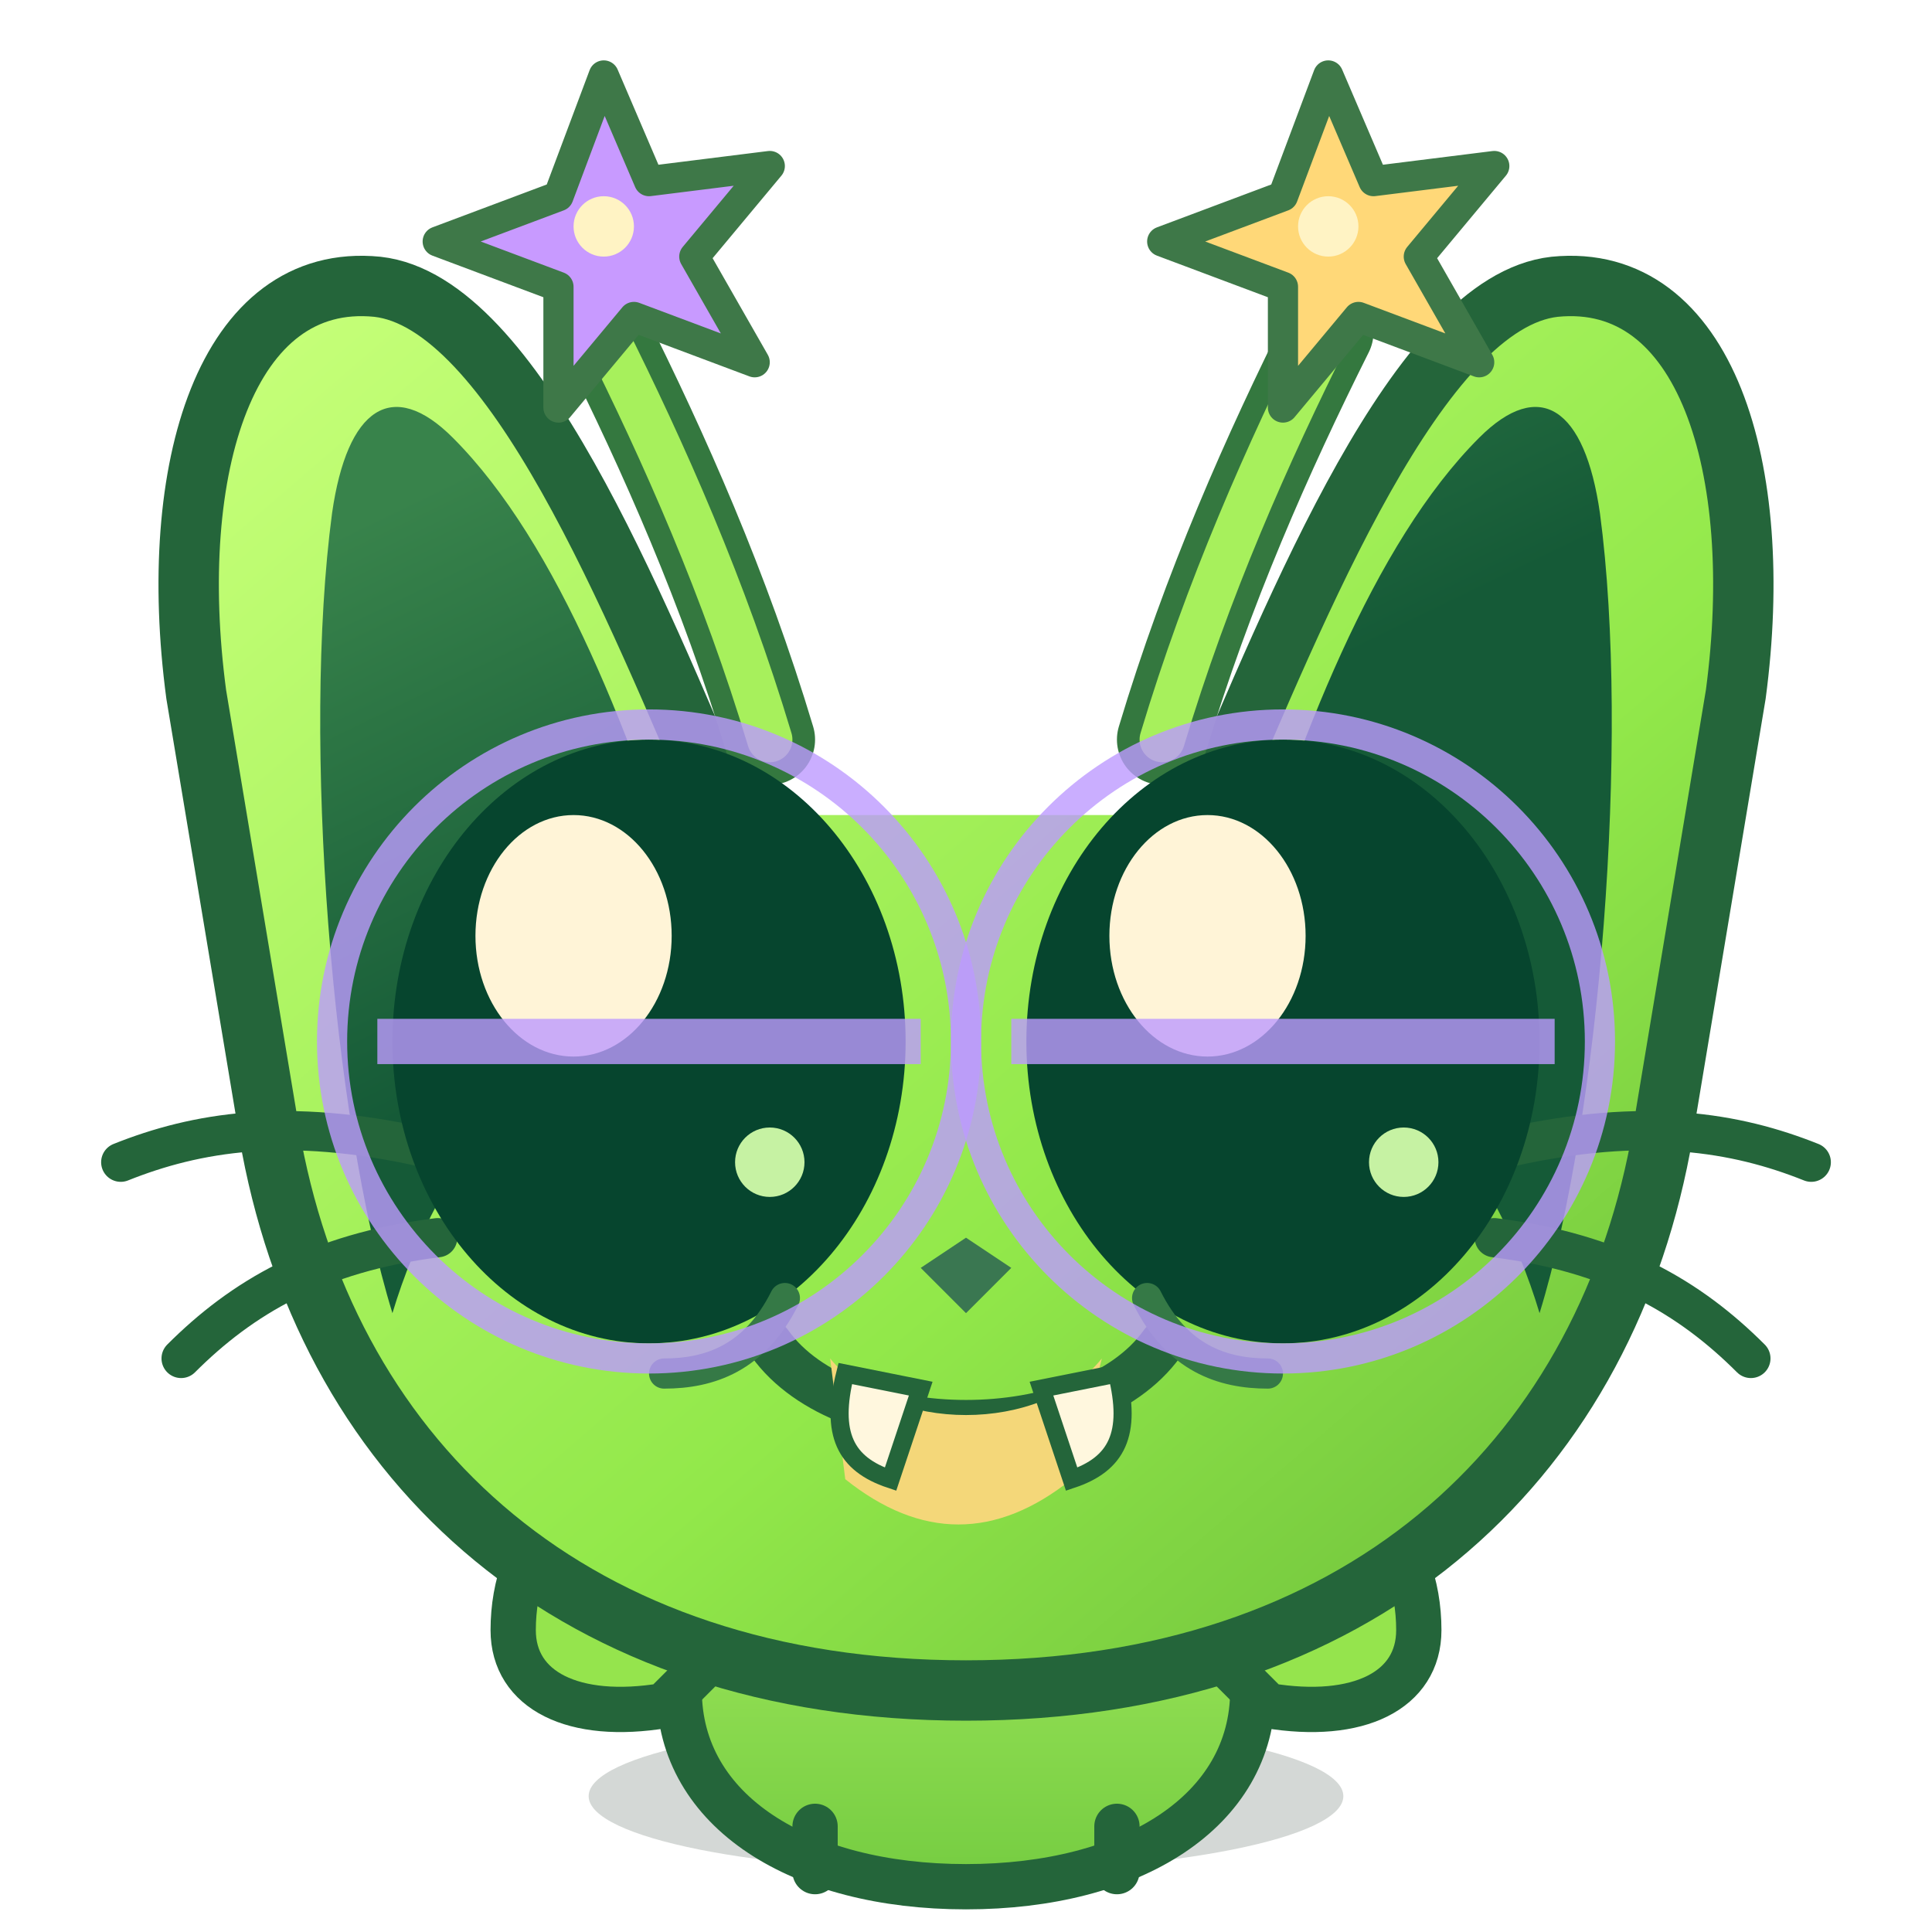
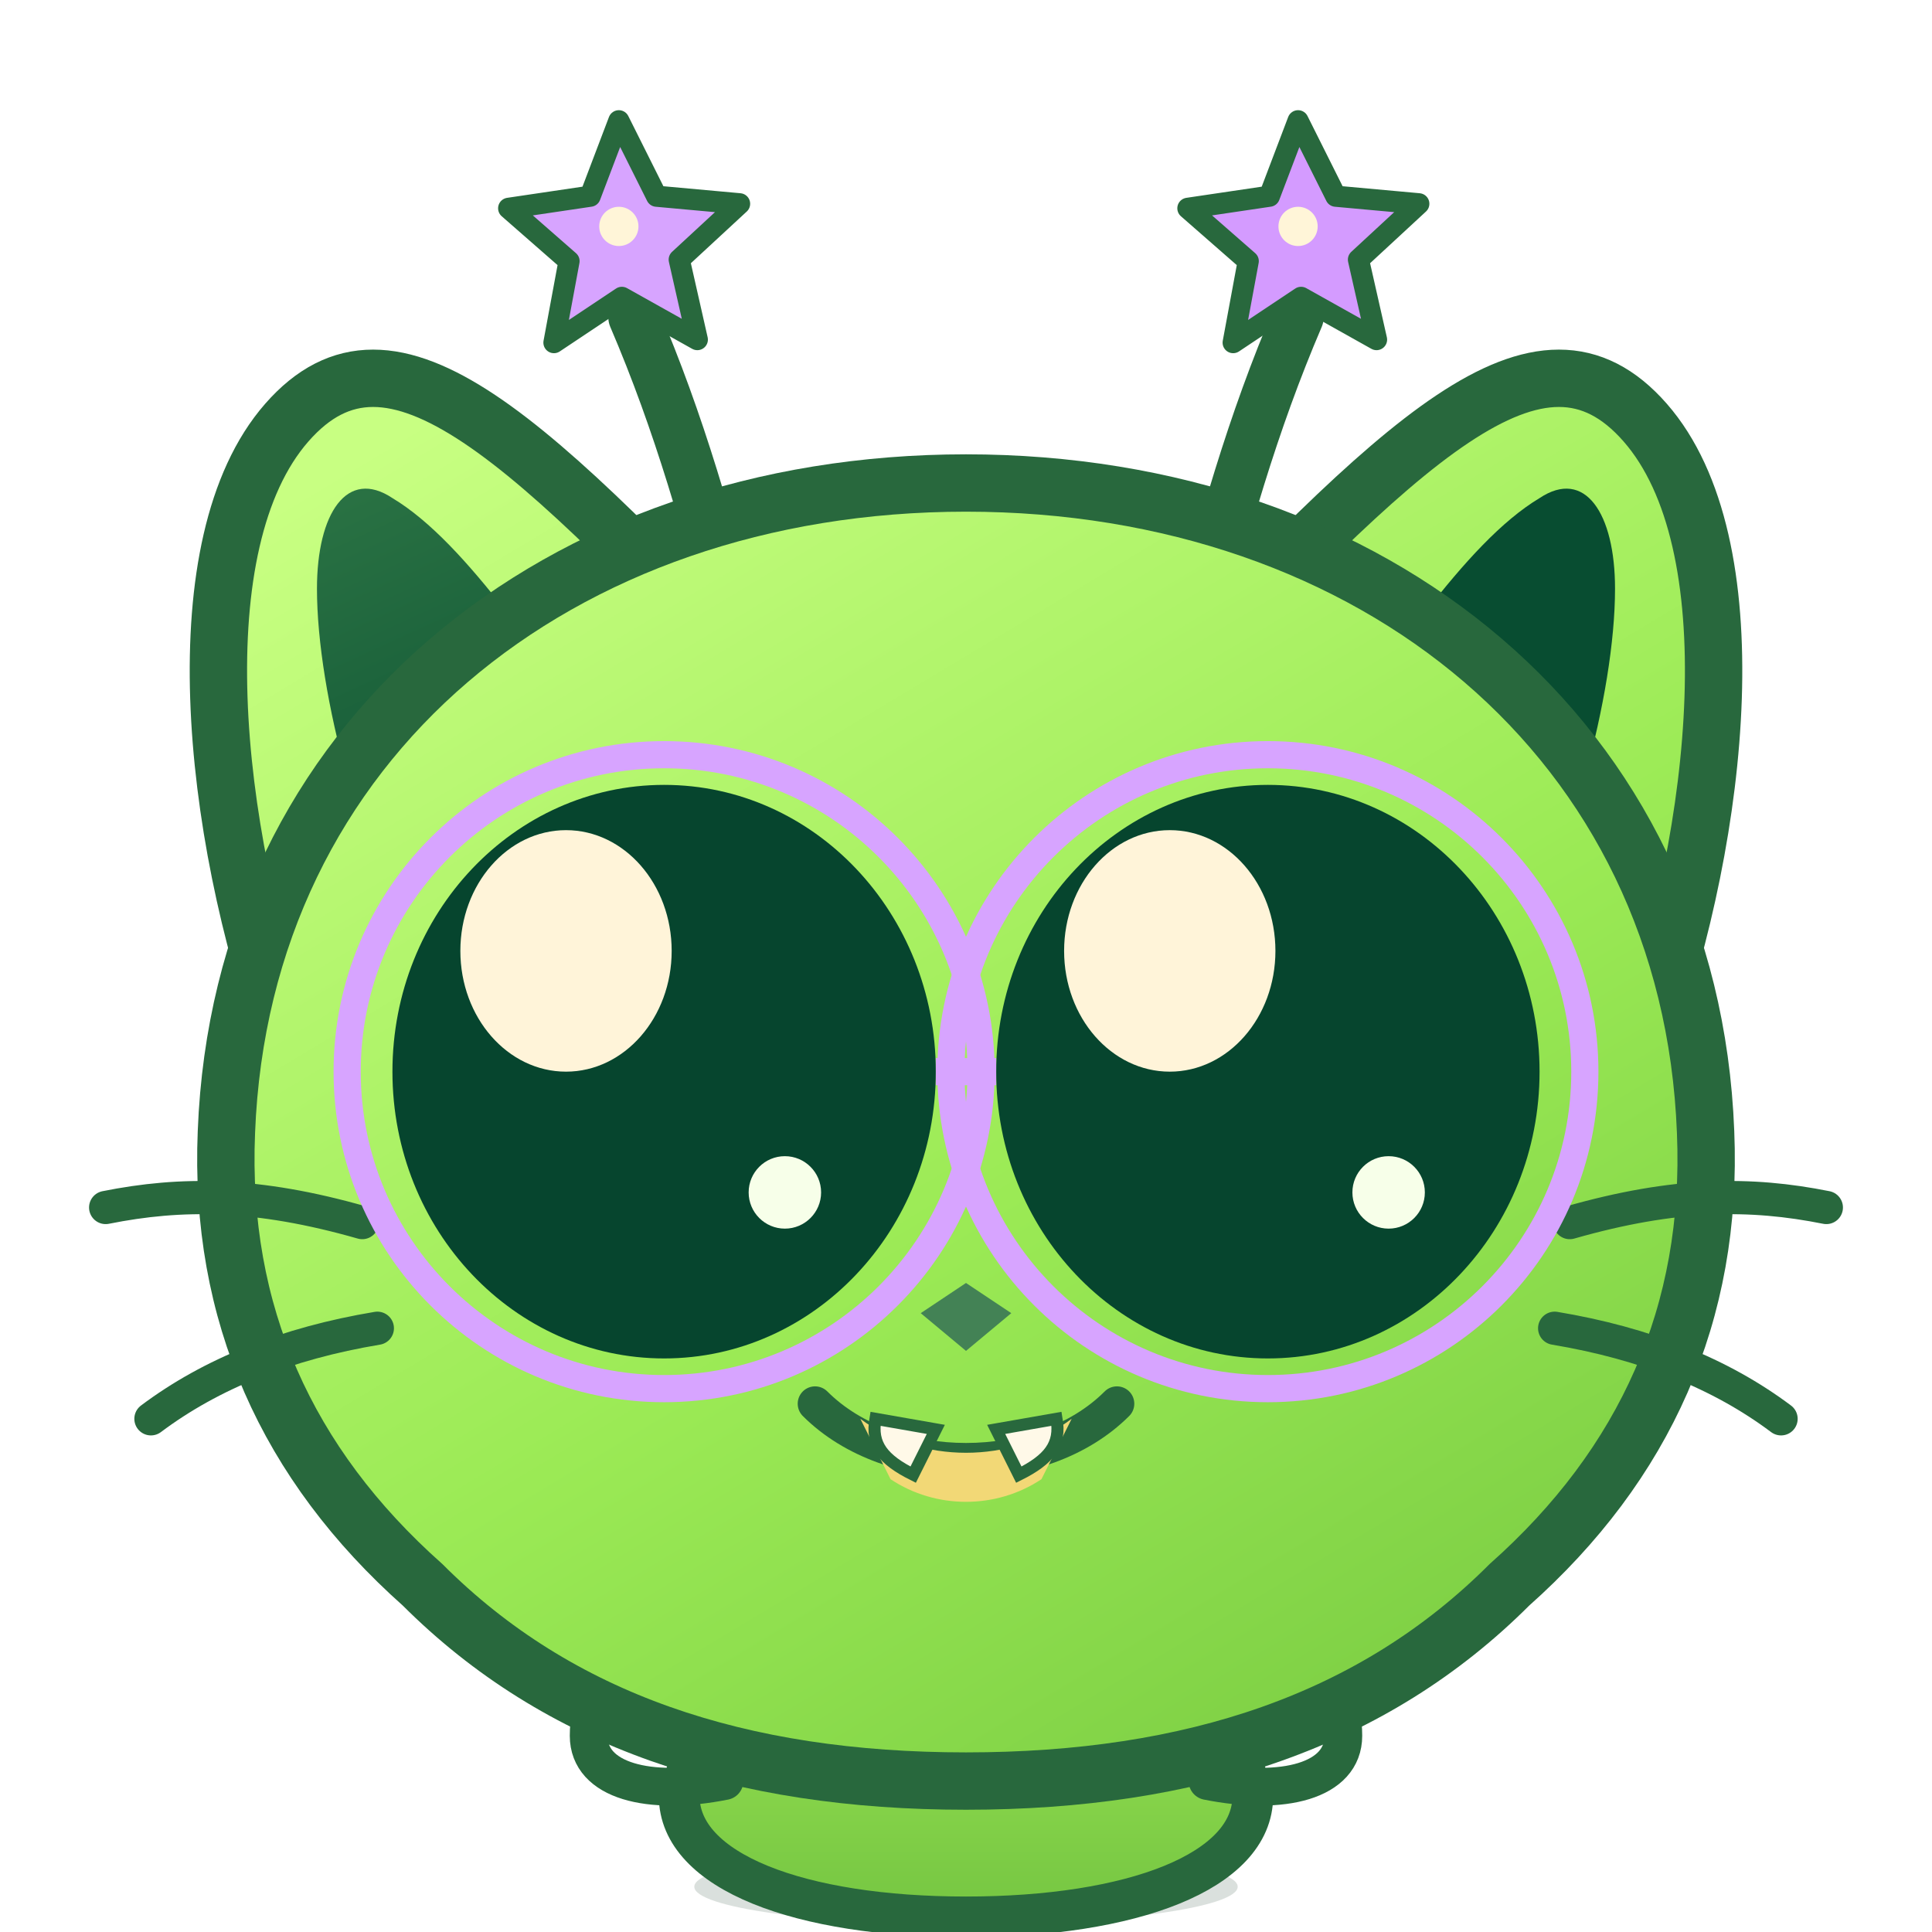
<svg xmlns="http://www.w3.org/2000/svg" viewBox="0 0 128 128" fill="none">
  <defs>
-     <linearGradient id="fur" x1="23" y1="18" x2="104" y2="112" gradientUnits="userSpaceOnUse">
-       <stop stop-color="#C5FF78" />
-       <stop offset=".62" stop-color="#92E84A" />
-       <stop offset="1" stop-color="#6DBF3B" />
+     <linearGradient id="fur" x1="34" y1="24" x2="91" y2="119" gradientUnits="userSpaceOnUse">
+       <stop stop-color="#C8FF82" />
+       <stop offset=".58" stop-color="#9BEA55" />
+       <stop offset="1" stop-color="#7BCD43" />
    </linearGradient>
-     <linearGradient id="ear" x1="23" y1="35" x2="39" y2="68" gradientUnits="userSpaceOnUse">
-       <stop stop-color="#38834B" />
-       <stop offset="1" stop-color="#155A37" />
+     <linearGradient id="ear" x1="24" y1="24" x2="41" y2="61" gradientUnits="userSpaceOnUse">
+       <stop stop-color="#317A47" />
+       <stop offset="1" stop-color="#084D31" />
    </linearGradient>
-     <linearGradient id="body" x1="64" y1="88" x2="64" y2="126" gradientUnits="userSpaceOnUse">
-       <stop stop-color="#B9F86B" />
-       <stop offset="1" stop-color="#73CB40" />
+     <linearGradient id="body" x1="64" y1="102" x2="64" y2="128" gradientUnits="userSpaceOnUse">
+       <stop stop-color="#A7EE58" />
+       <stop offset="1" stop-color="#73C441" />
    </linearGradient>
  </defs>
-   <ellipse cx="64" cy="119" rx="25" ry="5" fill="#112719" opacity=".18" />
-   <path d="M49 84h30l4 28c0 8-8 13-19 13s-19-5-19-13z" fill="url(#body)" stroke="#24653A" stroke-width="3" />
-   <path d="M46 97c-8 0-12 5-12 11 0 4 4 6 10 5l8-8M82 97c8 0 12 5 12 11 0 4-4 6-10 5l-8-8" fill="#95E44D" stroke="#24653A" stroke-width="3" stroke-linecap="round" />
-   <path d="M54 121v3m20-3v3" stroke="#24653A" stroke-width="3" stroke-linecap="round" />
-   <path d="M48 54C42 40 34 20 25 19 15 18 11 31 13 46l5 30c4 21 20 36 46 36s42-15 46-36l5-30c2-15-2-28-12-27-9 1-17 21-23 35" fill="url(#fur)" stroke="#24653A" stroke-width="4" stroke-linejoin="round" />
-   <path d="M22 34c1-7 4-9 8-5 7 7 12 20 16 33-10 6-17 15-20 25-4-13-6-38-4-53Zm84 0c-1-7-4-9-8-5-7 7-12 20-16 33 10 6 17 15 20 25 4-13 6-38 4-53Z" fill="url(#ear)" />
-   <path d="M51 49C48 39 44 30 40 22M77 49c3-10 7-19 11-27" stroke="#34783F" stroke-width="6" stroke-linecap="round" />
-   <path d="M51 49C48 39 44 30 40 22M77 49c3-10 7-19 11-27" stroke="#A7F05C" stroke-width="3" stroke-linecap="round" />
-   <path d="M40 5 43 12 51 11 46 17 50 24 42 21 37 27 37 19 29 16 37 13Z" fill="#C89AFF" stroke="#3E7848" stroke-width="2" stroke-linejoin="round" />
-   <path d="m88 5 3 7 8-1-5 6 4 7-8-3-5 6v-8l-8-3 8-3Z" fill="#FFD878" stroke="#3E7848" stroke-width="2" stroke-linejoin="round" />
-   <circle cx="40" cy="15" r="2" fill="#FFF3C4" />
-   <circle cx="88" cy="15" r="2" fill="#FFF3C4" />
-   <path d="M28 76c-9-2-15-1-20 1m21 5c-8 1-13 4-17 8m88-14c9-2 15-1 20 1m-21 5c8 1 13 4 17 8" stroke="#24653A" stroke-width="2.6" stroke-linecap="round" />
-   <ellipse cx="43" cy="69" rx="17" ry="20" fill="#06452E" />
-   <ellipse cx="85" cy="69" rx="17" ry="20" fill="#06452E" />
-   <ellipse cx="38" cy="62" rx="6.5" ry="8" fill="#FFF4D7" />
-   <ellipse cx="80" cy="62" rx="6.5" ry="8" fill="#FFF4D7" />
-   <circle cx="51" cy="77" r="2.3" fill="#C6F2A3" />
-   <circle cx="93" cy="77" r="2.3" fill="#C6F2A3" />
-   <path d="m61 84 3-2 3 2-3 3z" fill="#3A7751" />
-   <path d="M51 89c5 7 21 7 26 0" stroke="#24653A" stroke-width="3" stroke-linecap="round" />
-   <path d="M55 90c4 5 14 5 18 0l-2 8c-5 4-10 4-15 0z" fill="#F4D779" />
-   <path d="m56 91 5 1-2 6c-3-1-4-3-3-7Zm18 0-5 1 2 6c3-1 4-3 3-7Z" fill="#FFF7DE" stroke="#24653A" stroke-width="1.2" />
-   <path d="M52 86c-2 4-5 5-8 5m32-5c2 4 5 5 8 5" stroke="#357946" stroke-width="2" stroke-linecap="round" />
-   <path d="M25 69h36m6 0h36" stroke="#bd9aff" stroke-width="3" opacity=".8" />
-   <circle cx="43" cy="69" r="21" stroke="#bd9aff" stroke-width="2" opacity=".8" />
-   <circle cx="85" cy="69" r="21" stroke="#bd9aff" stroke-width="2" opacity=".8" />
+   <ellipse cx="64" cy="125" rx="18" ry="2.5" fill="#163A24" opacity=".16" />
+   <path d="M49 106c1-9 7-13 15-13s14 4 15 13l4 13c0 5-8 8-19 8s-19-3-19-8z" fill="url(#body)" stroke="#28683D" stroke-width="2.7" />
+   <path d="M48 109c-6-1-9 2-9 6 0 3 4 4 9 3m32-9c6-1 9 2 9 6 0 3-4 4-9 3" stroke="#28683D" stroke-width="2.5" stroke-linecap="round" />
+   <path d="M19 69c-5-14-7-33 0-41 7-8 16 1 33 19l-4 27z" fill="url(#fur)" stroke="#28683D" stroke-width="3.8" stroke-linejoin="round" />
+   <path d="M109 69c5-14 7-33 0-41-7-8-16 1-33 19l4 27z" fill="url(#fur)" stroke="#28683D" stroke-width="3.8" stroke-linejoin="round" />
+   <path d="M21 39c0-5 2-8 5-6 5 3 10 11 16 19-6 2-11 6-14 12-4-7-7-18-7-25Zm86 0c0-5-2-8-5-6-5 3-10 11-16 19 6 2 11 6 14 12 4-7 7-18 7-25Z" fill="url(#ear)" />
+   <path d="M49 43c-2-8-4-15-7-22m37 22c2-8 4-15 7-22" stroke="#28683D" stroke-width="3.4" stroke-linecap="round" />
+   <path d="m41 8 2.5 5 5.5.5-4 3.7 1.2 5.3-5-2.8-4.5 3 1-5.4-4-3.5 5.4-.8Z" fill="#D7A4FF" stroke="#28683D" stroke-width="1.4" stroke-linejoin="round" />
+   <path d="m86 8 2.5 5 5.5.5-4 3.7 1.2 5.3-5-2.8-4.5 3 1-5.4-4-3.5 5.4-.8Z" fill="#D49BFF" stroke="#28683D" stroke-width="1.4" stroke-linejoin="round" />
+   <circle cx="41" cy="15" r="1.3" fill="#FFF5D8" />
+   <circle cx="86" cy="15" r="1.3" fill="#FFF5D8" />
+   <path d="M64 32c-27 0-48 17-49 43-.5 12 4 22 13 30 9 9 21 13 36 13s27-4 36-13c9-8 13.5-18 13-30-1-26-22-43-49-43Z" fill="url(#fur)" stroke="#28683D" stroke-width="3.8" />
+   <path d="M24 81c-7-2-12-2-17-1m18 8c-6 1-11 3-15 6m94-13c7-2 12-2 17-1m-18 8c6 1 11 3 15 6" stroke="#28683D" stroke-width="2.2" stroke-linecap="round" />
+   <ellipse cx="44" cy="71" rx="18" ry="19" fill="#06452E" />
+   <ellipse cx="84" cy="71" rx="18" ry="19" fill="#06452E" />
+   <ellipse cx="37.5" cy="63" rx="7" ry="8" fill="#FFF4D9" />
+   <ellipse cx="77.5" cy="63" rx="7" ry="8" fill="#FFF4D9" />
+   <circle cx="52" cy="79" r="2.4" fill="#F7FFE9" />
+   <circle cx="92" cy="79" r="2.4" fill="#F7FFE9" />
+   <path d="m61 87 3-2 3 2-3 2.5z" fill="#438255" />
+   <path d="M54 93c5 5 15 5 20 0" stroke="#28683D" stroke-width="2.3" stroke-linecap="round" />
+   <path d="M57 94c4 3 10 3 14 0l-2 4c-3 2-7 2-10 0z" fill="#F2D876" />
+   <path d="m58 94 4 .7-1.5 3c-2-1-2.8-2-2.5-3.7Zm12 0-4 .7 1.5 3c2-1 2.8-2 2.5-3.7Z" fill="#FFF9E8" stroke="#28683D" stroke-width=".8" />
+   <circle cx="44" cy="71" r="21" stroke="#D7A4FF" stroke-width="1.8" />
+   <circle cx="84" cy="71" r="21" stroke="#D7A4FF" stroke-width="1.8" />
+   <path d="M62 71h4" stroke="#D7A4FF" stroke-width="1.8" />
</svg>
